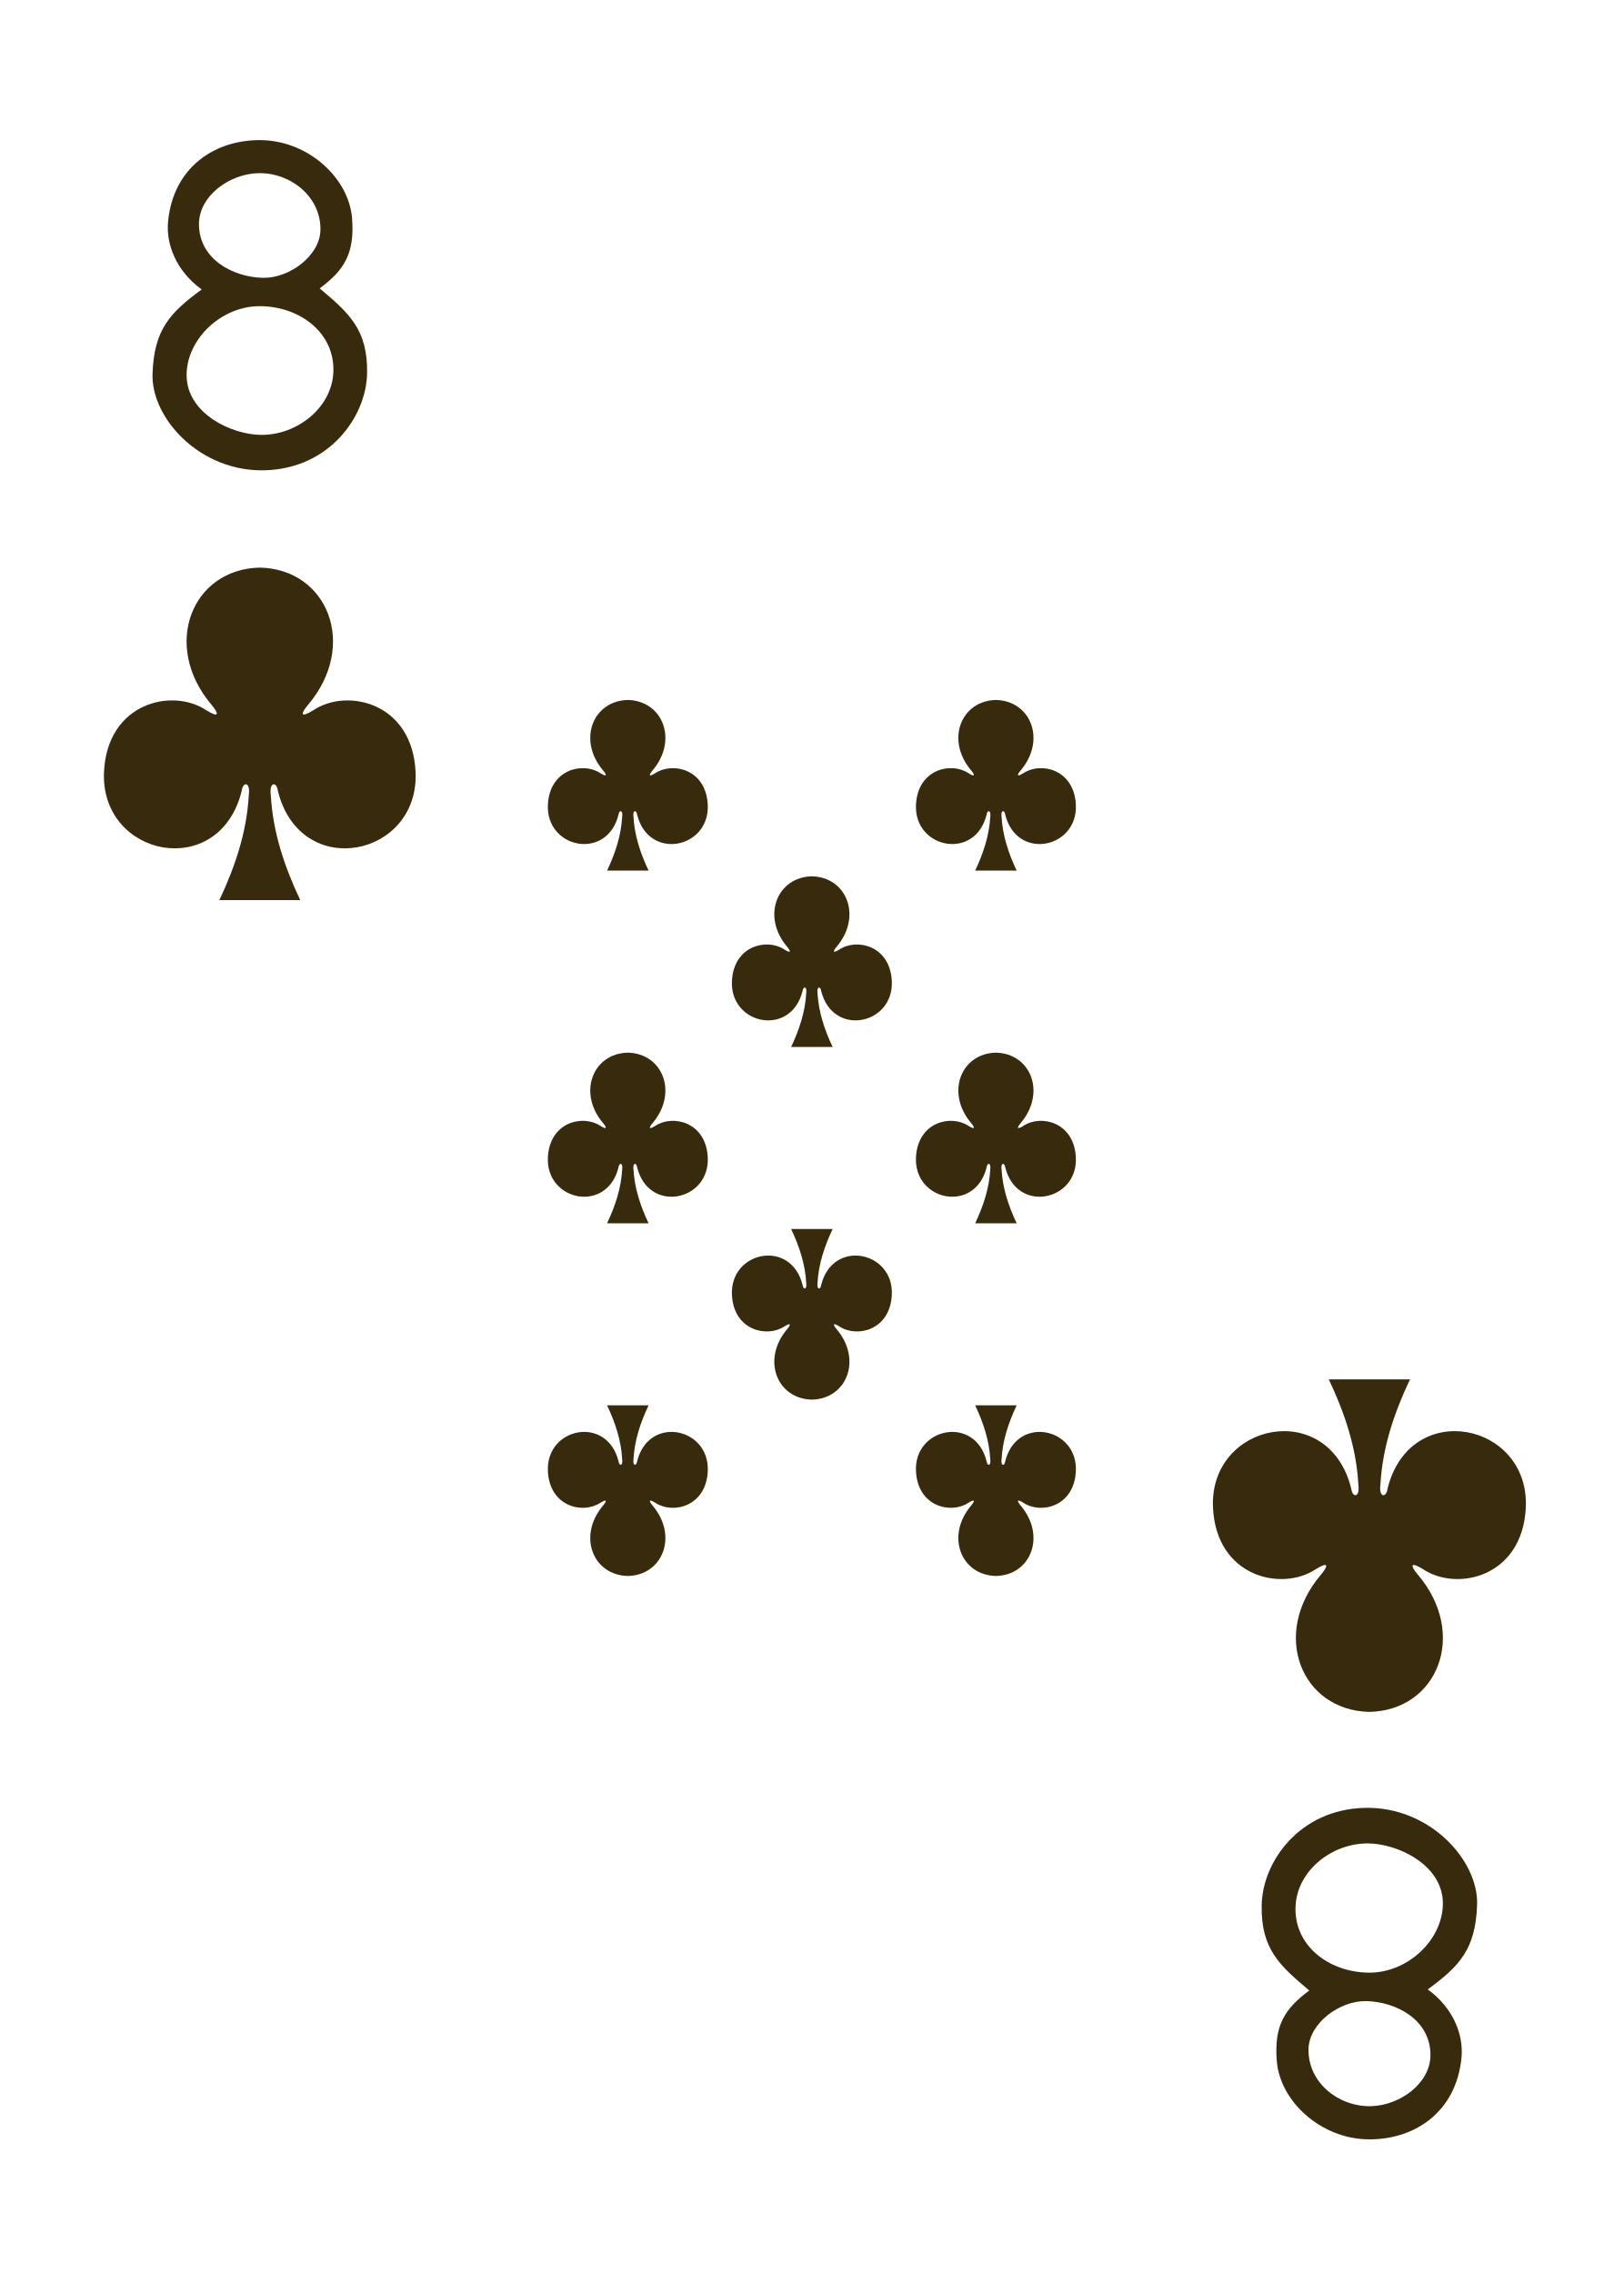
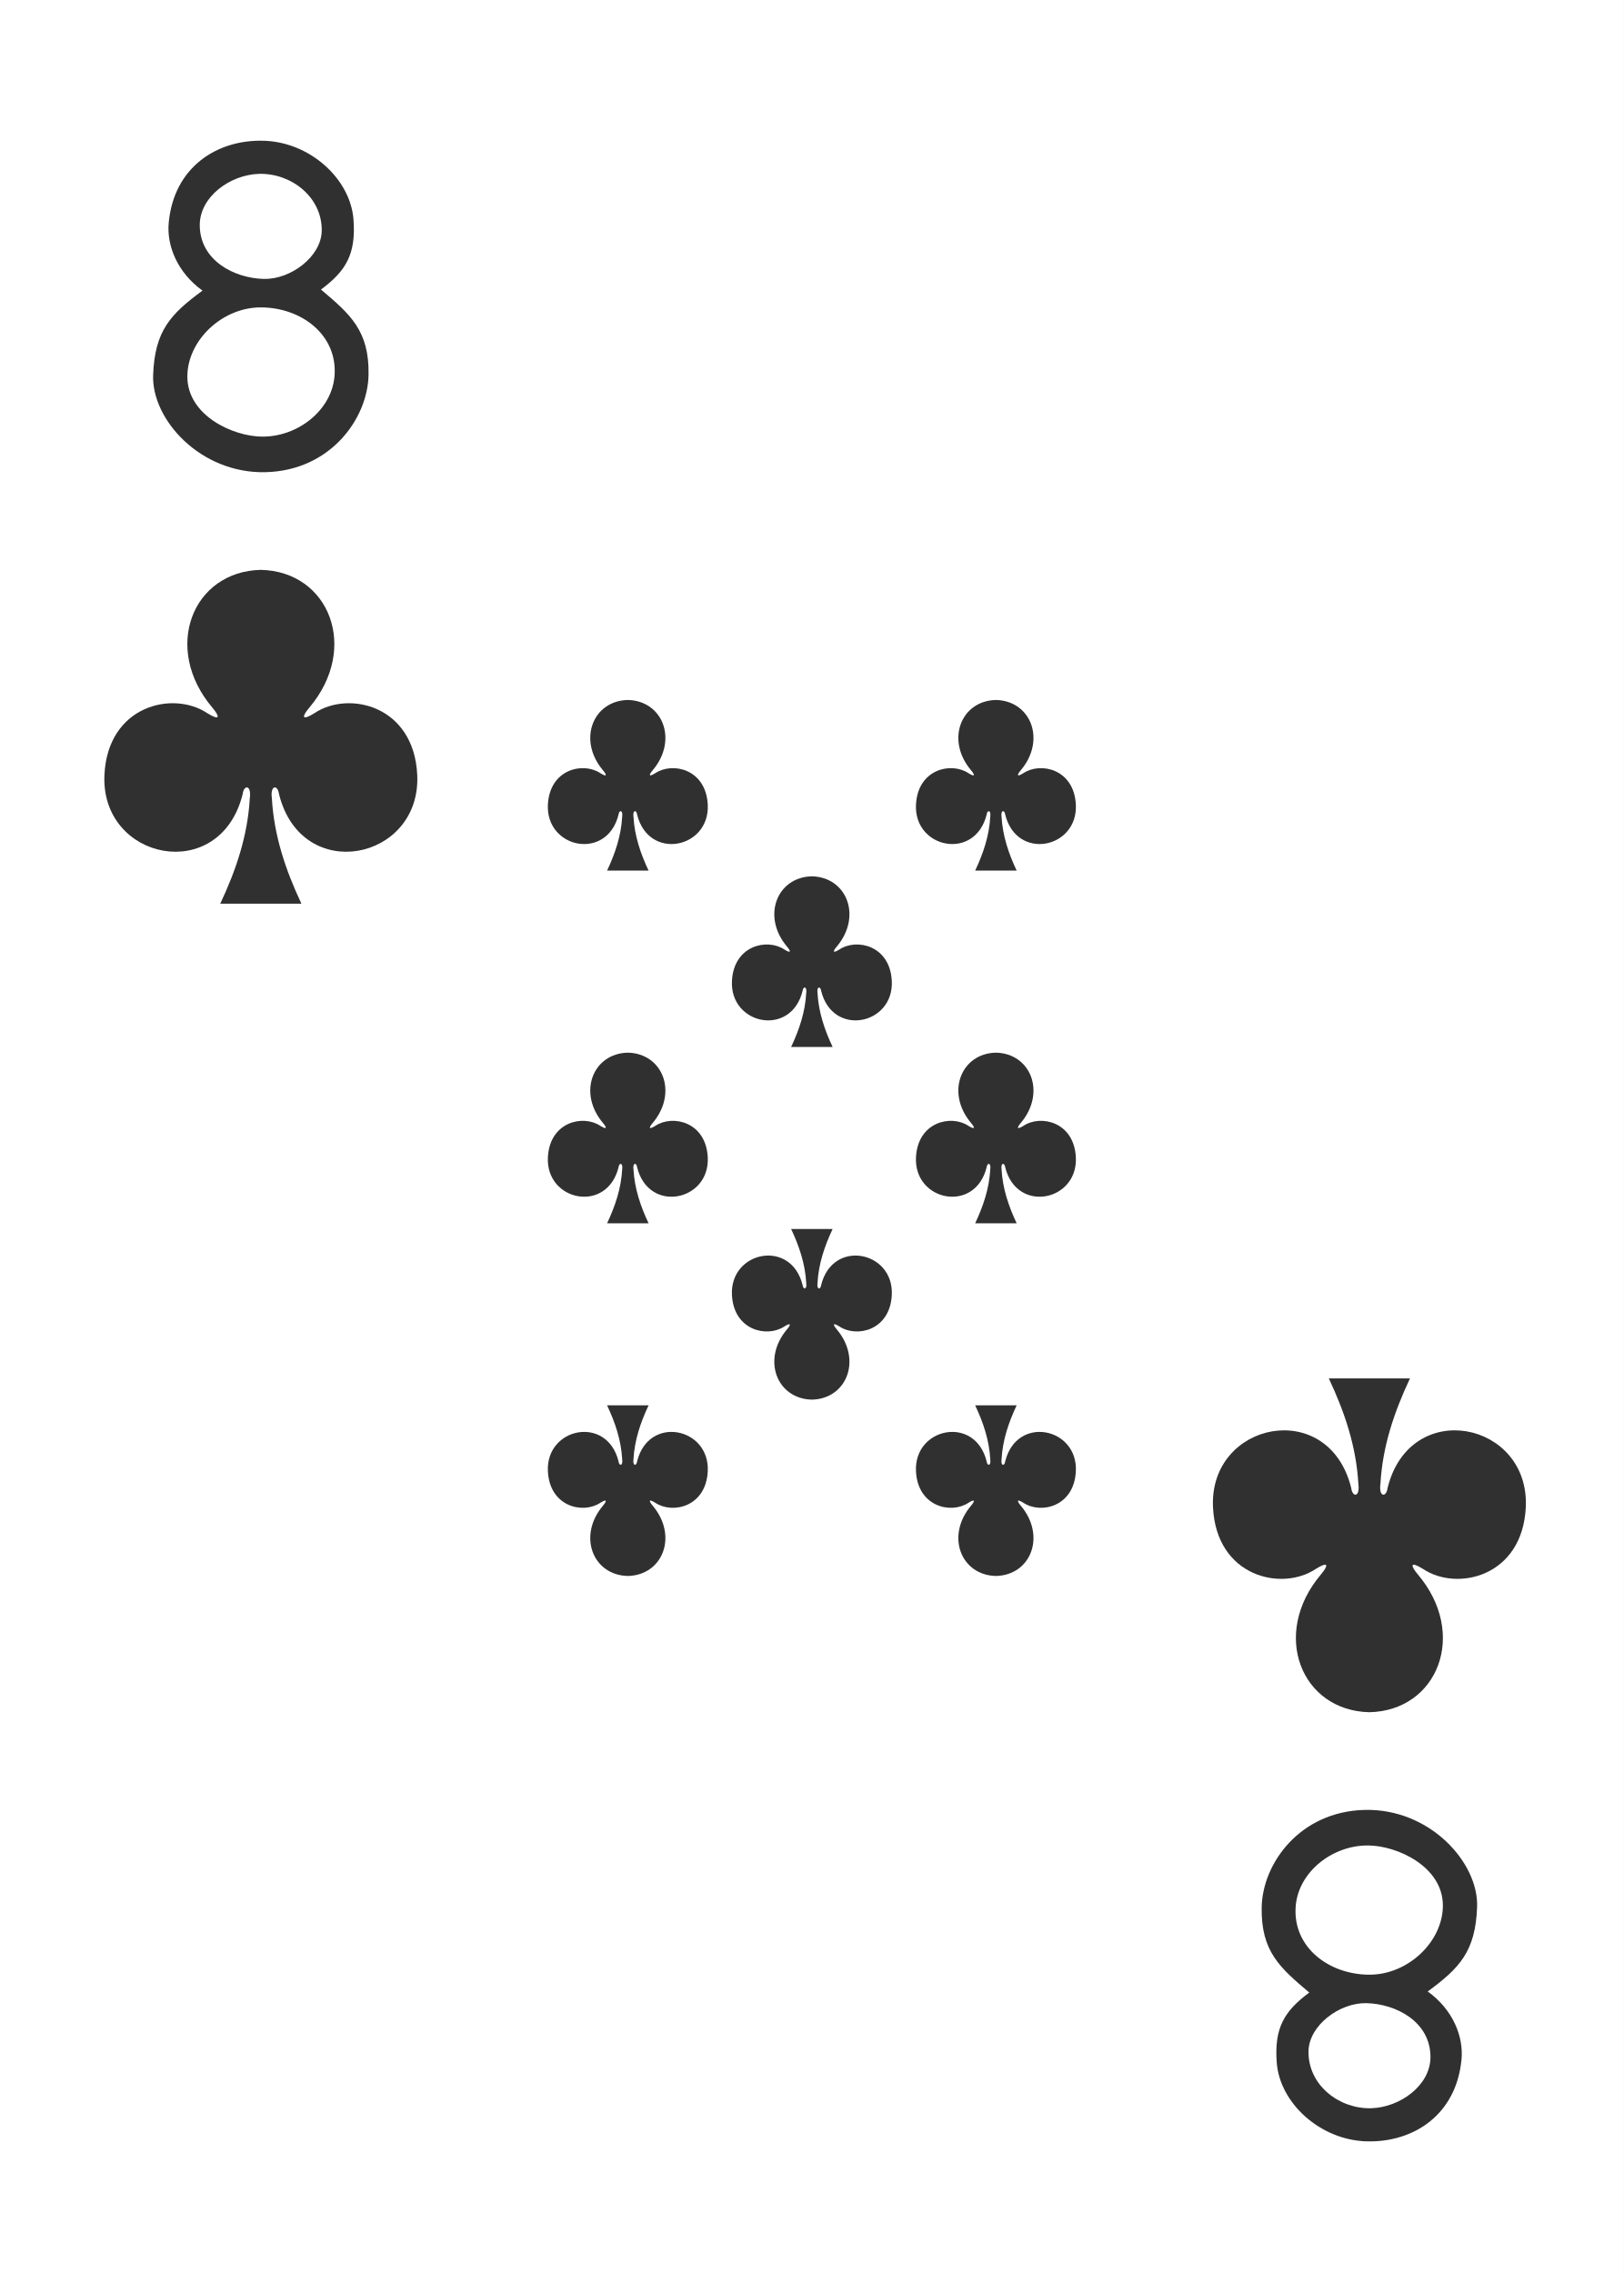
<svg xmlns="http://www.w3.org/2000/svg" width="250" height="350" viewBox="0 0 250 350" fill="none">
  <g clip-path="url(#clip0_4_8816)">
    <g clip-path="url(#clip1_4_8816)">
      <rect width="251" height="351.4" fill="white" />
-       <path d="M153.335 107.784C147.96 107.9 145.55 113.944 149.531 118.637C150.108 119.321 150.167 119.714 149.11 119.056C146.43 117.267 141.292 118.443 141.029 123.915C140.704 130.657 150.136 132.599 151.907 125.43C152 124.674 152.616 124.691 152.467 125.765C152.306 128.679 151.395 131.402 150.142 134.058C152.253 134.058 154.612 134.058 156.531 134.058C155.279 131.402 154.368 128.679 154.206 125.765C154.058 124.691 154.673 124.674 154.767 125.43C156.538 132.599 165.97 130.657 165.645 123.915C165.382 118.443 160.243 117.267 157.563 119.056C156.506 119.714 156.566 119.321 157.143 118.637C161.123 113.944 158.713 107.9 153.339 107.784C153.339 107.784 153.339 107.784 153.334 107.784H153.335Z" fill="#382A0C" />
-       <path d="M96.662 107.784C91.288 107.9 88.878 113.944 92.858 118.637C93.435 119.321 93.495 119.714 92.438 119.056C89.758 117.267 84.619 118.443 84.356 123.915C84.031 130.657 93.463 132.599 95.234 125.43C95.328 124.674 95.943 124.691 95.794 125.765C95.633 128.679 94.722 131.402 93.469 134.058C95.58 134.058 97.939 134.058 99.859 134.058C98.606 131.402 97.695 128.679 97.534 125.765C97.385 124.691 98.001 124.674 98.094 125.43C99.865 132.599 109.297 130.657 108.972 123.915C108.709 118.443 103.57 117.267 100.891 119.056C99.833 119.714 99.893 119.321 100.47 118.637C104.451 113.944 102.041 107.9 96.666 107.784C96.666 107.784 96.666 107.784 96.661 107.784H96.662Z" fill="#382A0C" />
-       <path d="M153.335 242.671C147.96 242.555 145.55 236.512 149.531 231.819C150.108 231.134 150.167 230.741 149.11 231.399C146.43 233.189 141.292 232.012 141.029 226.54C140.704 219.799 150.136 217.856 151.907 225.025C152 225.781 152.616 225.764 152.467 224.69C152.306 221.776 151.395 219.053 150.142 216.397C152.253 216.397 154.612 216.397 156.531 216.397C155.279 219.053 154.368 221.776 154.206 224.69C154.058 225.764 154.673 225.781 154.767 225.025C156.538 217.856 165.97 219.799 165.645 226.54C165.382 232.012 160.243 233.189 157.563 231.399C156.506 230.741 156.566 231.134 157.143 231.819C161.123 236.512 158.713 242.555 153.339 242.671C153.339 242.671 153.339 242.671 153.334 242.671H153.335Z" fill="#382A0C" />
-       <path d="M96.662 242.671C91.288 242.555 88.878 236.512 92.858 231.819C93.435 231.134 93.495 230.741 92.438 231.399C89.758 233.189 84.619 232.012 84.356 226.54C84.031 219.799 93.463 217.856 95.234 225.025C95.328 225.781 95.943 225.764 95.794 224.69C95.633 221.776 94.722 219.053 93.469 216.397C95.58 216.397 97.939 216.397 99.859 216.397C98.606 219.053 97.695 221.776 97.534 224.69C97.385 225.764 98.001 225.781 98.094 225.025C99.865 217.856 109.297 219.799 108.972 226.54C108.709 232.012 103.57 233.189 100.891 231.399C99.833 230.741 99.893 231.134 100.47 231.819C104.451 236.512 102.041 242.555 96.666 242.671C96.666 242.671 96.666 242.671 96.661 242.671H96.662Z" fill="#382A0C" />
-       <path d="M124.998 134.937C119.624 135.054 117.214 141.097 121.194 145.79C121.772 146.474 121.831 146.867 120.774 146.21C118.094 144.42 112.956 145.597 112.693 151.068C112.368 157.81 121.799 159.752 123.57 152.584C123.664 151.827 124.279 151.844 124.131 152.918C123.969 155.832 123.058 158.556 121.806 161.212C123.917 161.212 126.276 161.212 128.195 161.212C126.943 158.556 126.032 155.832 125.87 152.918C125.722 151.844 126.337 151.827 126.431 152.584C128.202 159.752 137.634 157.81 137.308 151.068C137.045 145.597 131.907 144.42 129.227 146.21C128.17 146.867 128.229 146.474 128.807 145.79C132.787 141.097 130.377 135.054 125.003 134.937C125.003 134.937 125.003 134.937 124.997 134.937H124.998Z" fill="#382A0C" />
-       <path d="M153.335 162.09C147.96 162.207 145.55 168.25 149.531 172.943C150.108 173.628 150.167 174.021 149.11 173.363C146.43 171.573 141.292 172.75 141.029 178.221C140.704 184.963 150.136 186.906 151.907 179.737C152 178.981 152.616 178.998 152.467 180.071C152.306 182.985 151.395 185.709 150.142 188.365C152.253 188.365 154.612 188.365 156.531 188.365C155.279 185.709 154.368 182.985 154.206 180.071C154.058 178.998 154.673 178.981 154.767 179.737C156.538 186.906 165.97 184.963 165.645 178.221C165.382 172.75 160.243 171.573 157.563 173.363C156.506 174.021 156.566 173.628 157.143 172.943C161.123 168.25 158.713 162.207 153.339 162.09C153.339 162.09 153.339 162.09 153.334 162.09H153.335Z" fill="#382A0C" />
-       <path d="M96.662 162.09C91.288 162.207 88.878 168.25 92.858 172.943C93.435 173.628 93.495 174.021 92.438 173.363C89.758 171.573 84.619 172.75 84.356 178.221C84.031 184.963 93.463 186.906 95.234 179.737C95.328 178.981 95.943 178.998 95.794 180.071C95.633 182.985 94.722 185.709 93.469 188.365C95.58 188.365 97.939 188.365 99.859 188.365C98.606 185.709 97.695 182.985 97.534 180.071C97.385 178.998 98.001 178.981 98.094 179.737C99.865 186.906 109.297 184.963 108.972 178.221C108.709 172.75 103.57 171.573 100.891 173.363C99.833 174.021 99.893 173.628 100.47 172.943C104.451 168.25 102.041 162.207 96.666 162.09C96.666 162.09 96.666 162.09 96.661 162.09H96.662Z" fill="#382A0C" />
-       <path d="M124.998 215.518C119.624 215.402 117.214 209.358 121.194 204.665C121.772 203.981 121.831 203.588 120.774 204.245C118.094 206.035 112.956 204.859 112.693 199.387C112.368 192.645 121.8 190.703 123.57 197.872C123.664 198.628 124.279 198.611 124.131 197.537C123.969 194.623 123.058 191.9 121.806 189.244C123.917 189.244 126.276 189.244 128.195 189.244C126.943 191.9 126.032 194.623 125.87 197.537C125.722 198.611 126.337 198.628 126.431 197.872C128.202 190.703 137.634 192.645 137.308 199.387C137.045 204.859 131.907 206.035 129.227 204.245C128.17 203.588 128.229 203.981 128.807 204.665C132.787 209.358 130.377 215.402 125.003 215.518C125.003 215.518 125.003 215.518 124.997 215.518H124.998Z" fill="#382A0C" />
-       <path d="M23.484 57.529C23.725 50.703 26.194 48.143 31.053 44.572C27.176 41.775 25.542 37.654 25.875 34.145C26.673 25.649 33.234 21.402 40.393 21.583C47.558 21.773 53.724 27.452 54.206 33.626C54.624 38.993 53.029 41.584 49.222 44.406C53.74 48.222 56.626 50.728 56.519 57.45C56.413 64.173 50.693 72.173 40.725 72.417C30.758 72.661 23.236 64.355 23.484 57.529ZM51.31 57.553C51.736 51.374 46.272 47.205 40.105 47.145C34.101 47.08 28.731 52.205 28.731 57.753C28.731 63.711 35.718 66.95 40.23 66.964C45.715 66.988 50.939 62.874 51.31 57.553ZM49.336 35.447C49.453 30.247 44.656 26.517 39.703 26.666C35.3 26.802 30.643 30.159 30.635 34.508C30.635 39.954 35.936 42.674 40.462 42.779C44.57 42.871 49.243 39.379 49.336 35.447Z" fill="#382A0C" />
-       <path d="M39.996 87.4C29.523 87.627 24.827 99.403 32.583 108.548C33.708 109.882 33.824 110.648 31.764 109.366C26.542 105.879 16.529 108.172 16.016 118.834C15.383 131.971 33.762 135.757 37.213 121.787C37.395 120.313 38.595 120.347 38.306 122.439C37.991 128.117 36.215 133.424 33.775 138.6C37.888 138.6 42.485 138.6 46.225 138.6C43.785 133.424 42.009 128.117 41.694 122.439C41.405 120.347 42.605 120.313 42.787 121.787C46.238 135.757 64.618 131.971 63.984 118.834C63.471 108.172 53.458 105.879 48.236 109.366C46.176 110.648 46.292 109.882 47.417 108.548C55.173 99.403 50.477 87.627 40.004 87.4C40.004 87.4 40.004 87.4 39.994 87.4H39.996Z" fill="#382A0C" />
-       <path d="M227.422 293.325C227.18 300.178 224.702 302.748 219.823 306.334C223.715 309.141 225.356 313.28 225.022 316.802C224.221 325.333 217.634 329.597 210.446 329.414C203.252 329.224 197.061 323.522 196.578 317.323C196.158 311.935 197.759 309.334 201.582 306.5C197.045 302.669 194.147 300.153 194.255 293.404C194.361 286.654 200.104 278.622 210.112 278.377C220.12 278.132 227.671 286.472 227.422 293.325ZM199.485 293.3C199.058 299.505 204.543 303.69 210.734 303.751C216.762 303.816 222.154 298.67 222.154 293.1C222.154 287.118 215.14 283.867 210.609 283.852C205.102 283.828 199.857 287.958 199.485 293.3ZM201.467 315.495C201.349 320.716 206.166 324.461 211.138 324.311C215.559 324.175 220.235 320.805 220.243 316.437C220.243 310.97 214.921 308.24 210.376 308.134C206.252 308.041 201.56 311.547 201.467 315.495Z" fill="#382A0C" />
-       <path d="M210.844 263.6C221.359 263.373 226.074 251.597 218.287 242.452C217.157 241.118 217.041 240.352 219.109 241.634C224.352 245.121 234.405 242.828 234.92 232.166C235.556 219.029 217.103 215.243 213.638 229.213C213.455 230.687 212.251 230.653 212.541 228.561C212.857 222.883 214.64 217.576 217.09 212.4C212.96 212.4 208.345 212.4 204.59 212.4C207.04 217.576 208.823 222.883 209.139 228.561C209.429 230.653 208.225 230.687 208.042 229.213C204.577 215.243 186.124 219.029 186.76 232.166C187.275 242.828 197.328 245.121 202.571 241.634C204.639 240.352 204.523 241.118 203.393 242.452C195.606 251.597 200.321 263.373 210.836 263.6C210.836 263.6 210.836 263.6 210.846 263.6L210.844 263.6Z" fill="#382A0C" />
+       <path d="M153.335 107.784C147.96 107.9 145.55 113.944 149.531 118.637C150.108 119.321 150.167 119.714 149.11 119.056C146.43 117.267 141.292 118.443 141.029 123.915C140.704 130.657 150.136 132.599 151.907 125.43C152 124.674 152.616 124.691 152.467 125.765C152.306 128.679 151.395 131.402 150.142 134.058C152.253 134.058 154.612 134.058 156.531 134.058C155.279 131.402 154.368 128.679 154.206 125.765C154.058 124.691 154.673 124.674 154.767 125.43C156.538 132.599 165.97 130.657 165.645 123.915C165.382 118.443 160.243 117.267 157.563 119.056C156.506 119.714 156.566 119.321 157.143 118.637C161.123 113.944 158.713 107.9 153.339 107.784C153.339 107.784 153.339 107.784 153.334 107.784H153.335Z" fill="#303030" />
+       <path d="M96.662 107.784C91.288 107.9 88.878 113.944 92.858 118.637C93.435 119.321 93.495 119.714 92.438 119.056C89.758 117.267 84.619 118.443 84.356 123.915C84.031 130.657 93.463 132.599 95.234 125.43C95.328 124.674 95.943 124.691 95.794 125.765C95.633 128.679 94.722 131.402 93.469 134.058C95.58 134.058 97.939 134.058 99.859 134.058C98.606 131.402 97.695 128.679 97.534 125.765C97.385 124.691 98.001 124.674 98.094 125.43C99.865 132.599 109.297 130.657 108.972 123.915C108.709 118.443 103.57 117.267 100.891 119.056C99.833 119.714 99.893 119.321 100.47 118.637C104.451 113.944 102.041 107.9 96.666 107.784C96.666 107.784 96.666 107.784 96.661 107.784H96.662Z" fill="#303030" />
+       <path d="M153.335 242.671C147.96 242.555 145.55 236.512 149.531 231.819C150.108 231.134 150.167 230.741 149.11 231.399C146.43 233.189 141.292 232.012 141.029 226.54C140.704 219.799 150.136 217.856 151.907 225.025C152 225.781 152.616 225.764 152.467 224.69C152.306 221.776 151.395 219.053 150.142 216.397C152.253 216.397 154.612 216.397 156.531 216.397C155.279 219.053 154.368 221.776 154.206 224.69C154.058 225.764 154.673 225.781 154.767 225.025C156.538 217.856 165.97 219.799 165.645 226.54C165.382 232.012 160.243 233.189 157.563 231.399C156.506 230.741 156.566 231.134 157.143 231.819C161.123 236.512 158.713 242.555 153.339 242.671C153.339 242.671 153.339 242.671 153.334 242.671H153.335Z" fill="#303030" />
+       <path d="M96.662 242.671C91.288 242.555 88.878 236.512 92.858 231.819C93.435 231.134 93.495 230.741 92.438 231.399C89.758 233.189 84.619 232.012 84.356 226.54C84.031 219.799 93.463 217.856 95.234 225.025C95.328 225.781 95.943 225.764 95.794 224.69C95.633 221.776 94.722 219.053 93.469 216.397C95.58 216.397 97.939 216.397 99.859 216.397C98.606 219.053 97.695 221.776 97.534 224.69C97.385 225.764 98.001 225.781 98.094 225.025C99.865 217.856 109.297 219.799 108.972 226.54C108.709 232.012 103.57 233.189 100.891 231.399C99.833 230.741 99.893 231.134 100.47 231.819C104.451 236.512 102.041 242.555 96.666 242.671C96.666 242.671 96.666 242.671 96.661 242.671H96.662Z" fill="#303030" />
+       <path d="M124.998 134.937C119.624 135.054 117.214 141.097 121.194 145.79C121.772 146.474 121.831 146.867 120.774 146.21C118.094 144.42 112.956 145.597 112.693 151.068C112.368 157.81 121.799 159.752 123.57 152.584C123.664 151.827 124.279 151.844 124.131 152.918C123.969 155.832 123.058 158.556 121.806 161.212C123.917 161.212 126.276 161.212 128.195 161.212C126.943 158.556 126.032 155.832 125.87 152.918C125.722 151.844 126.337 151.827 126.431 152.584C128.202 159.752 137.634 157.81 137.308 151.068C137.045 145.597 131.907 144.42 129.227 146.21C128.17 146.867 128.229 146.474 128.807 145.79C132.787 141.097 130.377 135.054 125.003 134.937C125.003 134.937 125.003 134.937 124.997 134.937H124.998Z" fill="#303030" />
+       <path d="M153.335 162.09C147.96 162.207 145.55 168.25 149.531 172.943C150.108 173.628 150.167 174.021 149.11 173.363C146.43 171.573 141.292 172.75 141.029 178.221C140.704 184.963 150.136 186.906 151.907 179.737C152 178.981 152.616 178.998 152.467 180.071C152.306 182.985 151.395 185.709 150.142 188.365C152.253 188.365 154.612 188.365 156.531 188.365C155.279 185.709 154.368 182.985 154.206 180.071C154.058 178.998 154.673 178.981 154.767 179.737C156.538 186.906 165.97 184.963 165.645 178.221C165.382 172.75 160.243 171.573 157.563 173.363C156.506 174.021 156.566 173.628 157.143 172.943C161.123 168.25 158.713 162.207 153.339 162.09C153.339 162.09 153.339 162.09 153.334 162.09H153.335Z" fill="#303030" />
+       <path d="M96.662 162.09C91.288 162.207 88.878 168.25 92.858 172.943C93.435 173.628 93.495 174.021 92.438 173.363C89.758 171.573 84.619 172.75 84.356 178.221C84.031 184.963 93.463 186.906 95.234 179.737C95.328 178.981 95.943 178.998 95.794 180.071C95.633 182.985 94.722 185.709 93.469 188.365C95.58 188.365 97.939 188.365 99.859 188.365C98.606 185.709 97.695 182.985 97.534 180.071C97.385 178.998 98.001 178.981 98.094 179.737C99.865 186.906 109.297 184.963 108.972 178.221C108.709 172.75 103.57 171.573 100.891 173.363C99.833 174.021 99.893 173.628 100.47 172.943C104.451 168.25 102.041 162.207 96.666 162.09C96.666 162.09 96.666 162.09 96.661 162.09H96.662Z" fill="#303030" />
+       <path d="M124.998 215.518C119.624 215.402 117.214 209.358 121.194 204.665C121.772 203.981 121.831 203.588 120.774 204.245C118.094 206.035 112.956 204.859 112.693 199.387C112.368 192.645 121.8 190.703 123.57 197.872C123.664 198.628 124.279 198.611 124.131 197.537C123.969 194.623 123.058 191.9 121.806 189.244C123.917 189.244 126.276 189.244 128.195 189.244C126.943 191.9 126.032 194.623 125.87 197.537C125.722 198.611 126.337 198.628 126.431 197.872C128.202 190.703 137.634 192.645 137.308 199.387C137.045 204.859 131.907 206.035 129.227 204.245C128.17 203.588 128.229 203.981 128.807 204.665C132.787 209.358 130.377 215.402 125.003 215.518C125.003 215.518 125.003 215.518 124.997 215.518H124.998Z" fill="#303030" />
+       <path d="M23.578 57.759C23.82 50.906 26.298 48.336 31.177 44.75C27.285 41.943 25.644 37.804 25.978 34.282C26.779 25.751 33.367 21.487 40.554 21.67C47.748 21.86 53.939 27.562 54.422 33.761C54.842 39.149 53.241 41.75 49.418 44.584C53.955 48.415 56.853 50.931 56.745 57.68C56.639 64.43 50.896 72.462 40.888 72.707C30.88 72.952 23.329 64.612 23.578 57.759ZM51.515 57.784C51.942 51.579 46.457 47.394 40.266 47.333C34.237 47.268 28.846 52.414 28.846 57.984C28.846 63.966 35.86 67.218 40.391 67.232C45.898 67.257 51.143 63.126 51.515 57.784ZM49.533 35.589C49.651 30.368 44.834 26.623 39.862 26.773C35.441 26.909 30.765 30.279 30.757 34.647C30.757 40.114 36.079 42.844 40.624 42.95C44.748 43.043 49.44 39.537 49.533 35.589Z" fill="#303030" />
+       <path d="M40.156 87.749C29.641 87.978 24.926 99.801 32.713 108.983C33.843 110.322 33.959 111.09 31.891 109.804C26.648 106.302 16.595 108.604 16.08 119.309C15.444 132.499 33.897 136.3 37.362 122.274C37.545 120.794 38.749 120.828 38.459 122.929C38.143 128.63 36.36 133.958 33.91 139.154C38.04 139.154 42.655 139.154 46.41 139.154C43.96 133.958 42.177 128.63 41.861 122.929C41.571 120.828 42.775 120.794 42.958 122.274C46.423 136.3 64.876 132.499 64.24 119.309C63.725 108.604 53.672 106.302 48.429 109.804C46.361 111.09 46.477 110.322 47.607 108.983C55.394 99.801 50.679 87.978 40.164 87.749C40.164 87.749 40.164 87.75 40.154 87.749H40.156Z" fill="#303030" />
+       <path d="M227.422 293.641C227.18 300.494 224.702 303.064 219.823 306.65C223.715 309.457 225.356 313.596 225.022 317.118C224.221 325.649 217.634 329.913 210.446 329.73C203.252 329.54 197.061 323.838 196.578 317.639C196.158 312.251 197.759 309.65 201.582 306.816C197.045 302.985 194.147 300.469 194.255 293.72C194.361 286.97 200.104 278.938 210.112 278.693C220.12 278.448 227.671 286.788 227.422 293.641ZM199.485 293.616C199.058 299.821 204.543 304.006 210.734 304.066C216.762 304.131 222.154 298.986 222.154 293.415C222.154 287.434 215.14 284.182 210.609 284.168C205.102 284.143 199.857 288.274 199.485 293.616ZM201.467 315.811C201.349 321.032 206.166 324.777 211.138 324.627C215.559 324.491 220.235 321.121 220.243 316.753C220.243 311.286 214.921 308.555 210.376 308.45C206.252 308.357 201.56 311.863 201.467 315.811Z" fill="#303030" />
+       <path d="M210.844 263.65C221.359 263.422 226.074 251.599 218.287 242.417C217.157 241.078 217.041 240.31 219.109 241.596C224.352 245.098 234.405 242.796 234.92 232.091C235.556 218.901 217.103 215.1 213.638 229.126C213.455 230.606 212.251 230.572 212.541 228.471C212.857 222.77 214.64 217.442 217.09 212.246C212.96 212.246 208.345 212.246 204.59 212.246C207.04 217.442 208.823 222.77 209.139 228.471C209.429 230.572 208.225 230.606 208.042 229.126C204.577 215.1 186.124 218.901 186.76 232.091C187.275 242.796 197.328 245.098 202.571 241.596C204.639 240.31 204.523 241.078 203.393 242.417C195.606 251.599 200.321 263.422 210.836 263.65C210.836 263.65 210.836 263.65 210.846 263.65L210.844 263.65Z" fill="#303030" />
    </g>
  </g>
  <defs>
    <clipPath id="clip0_4_8816">
      <rect width="250" height="350" fill="white" />
    </clipPath>
    <clipPath id="clip1_4_8816">
      <rect width="251" height="351.4" fill="white" />
    </clipPath>
  </defs>
</svg>
